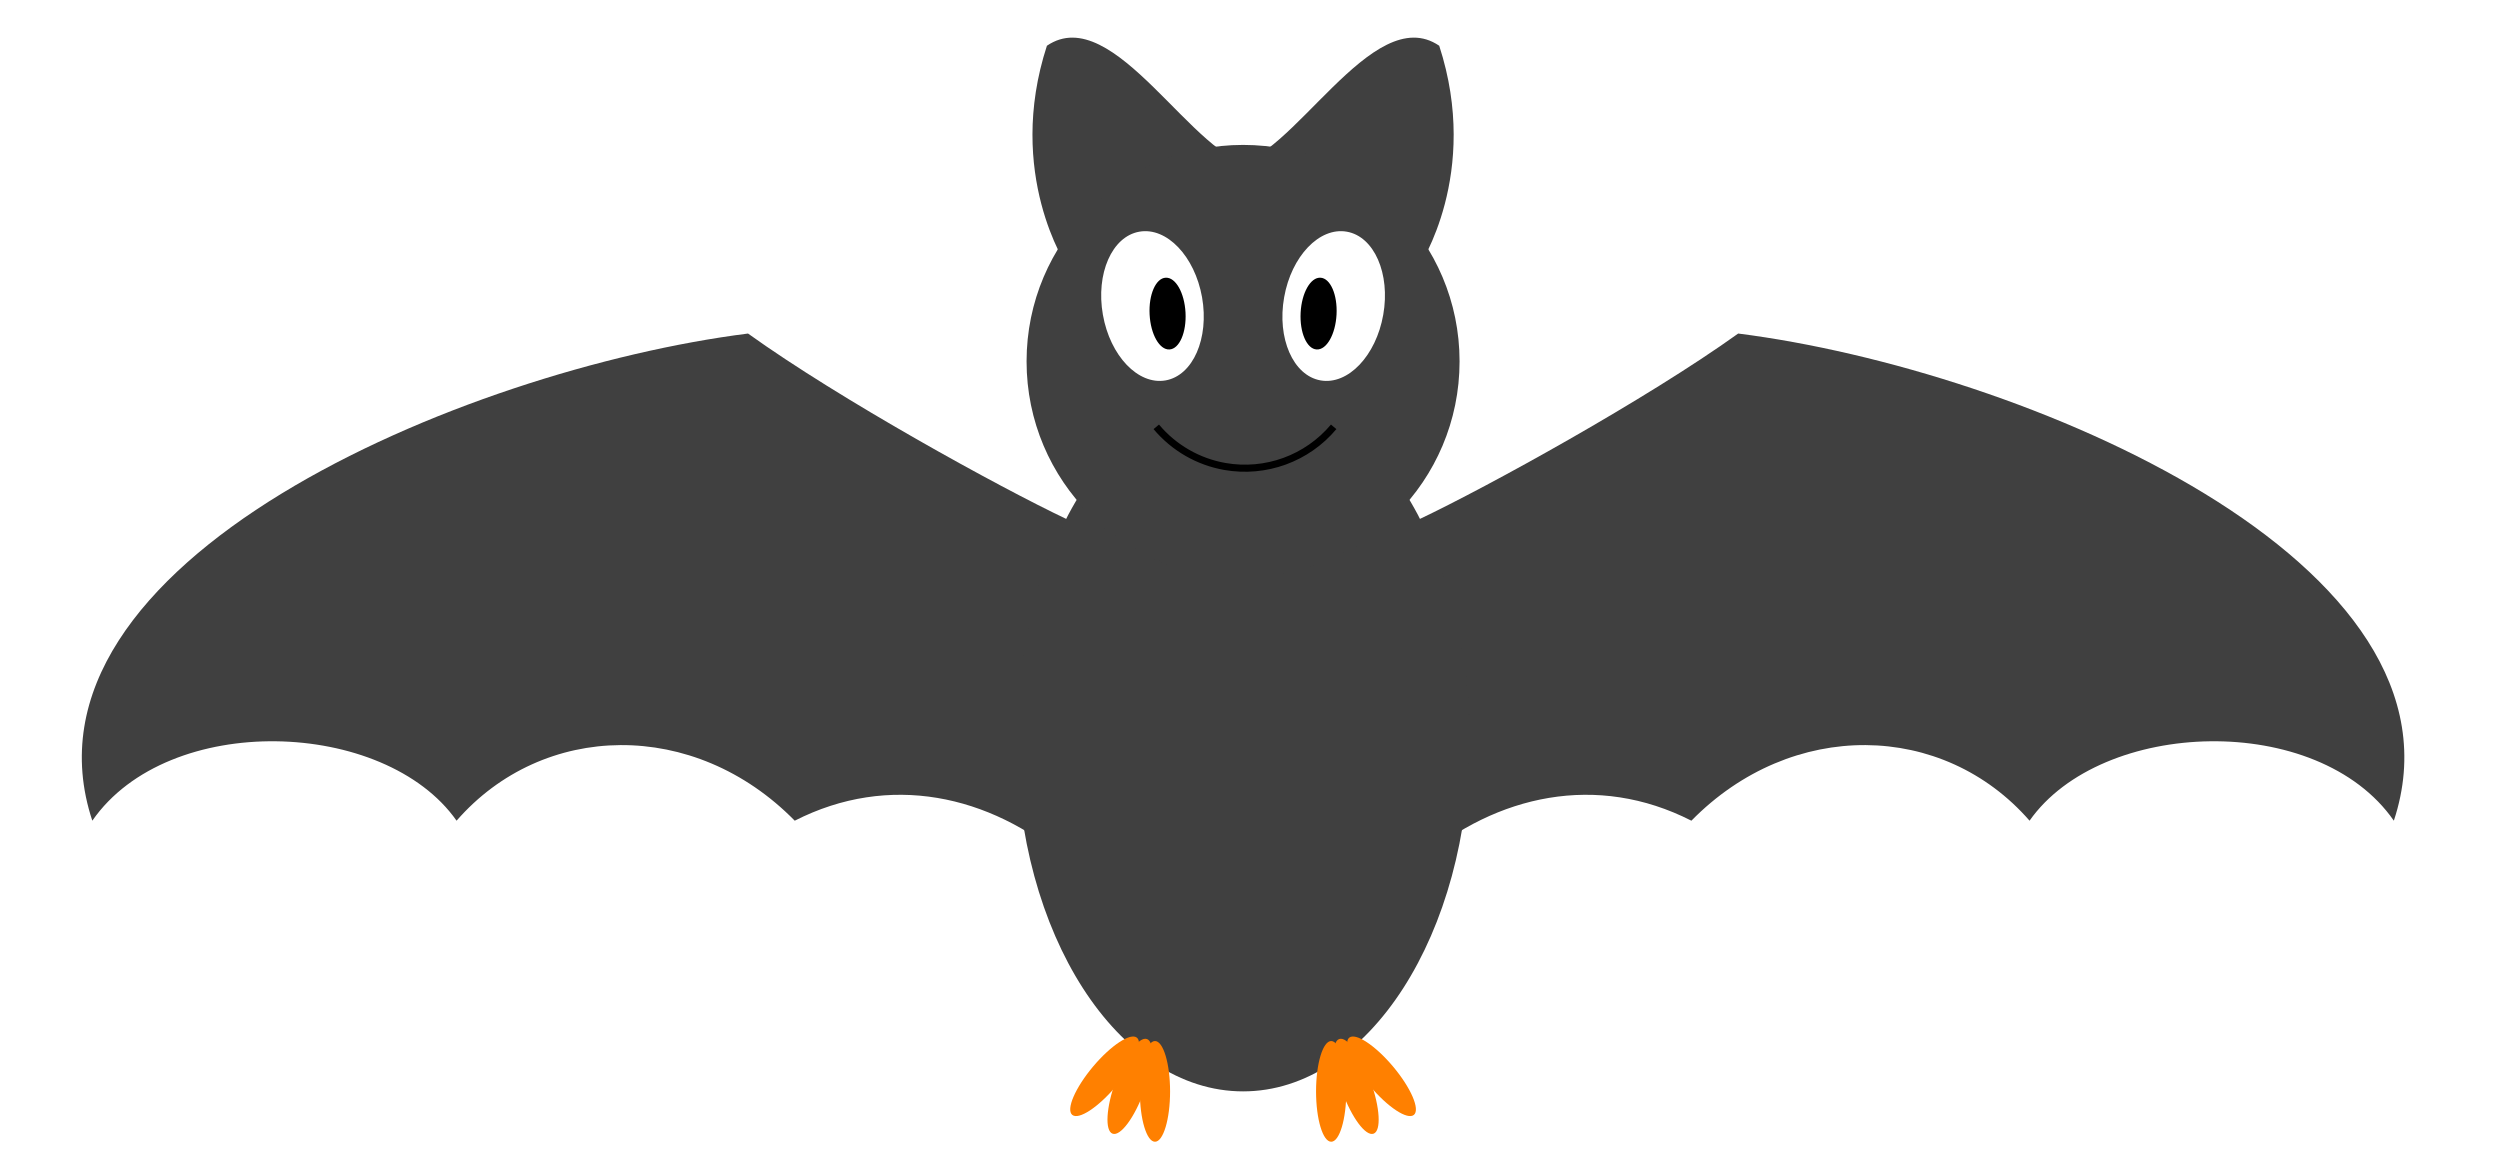
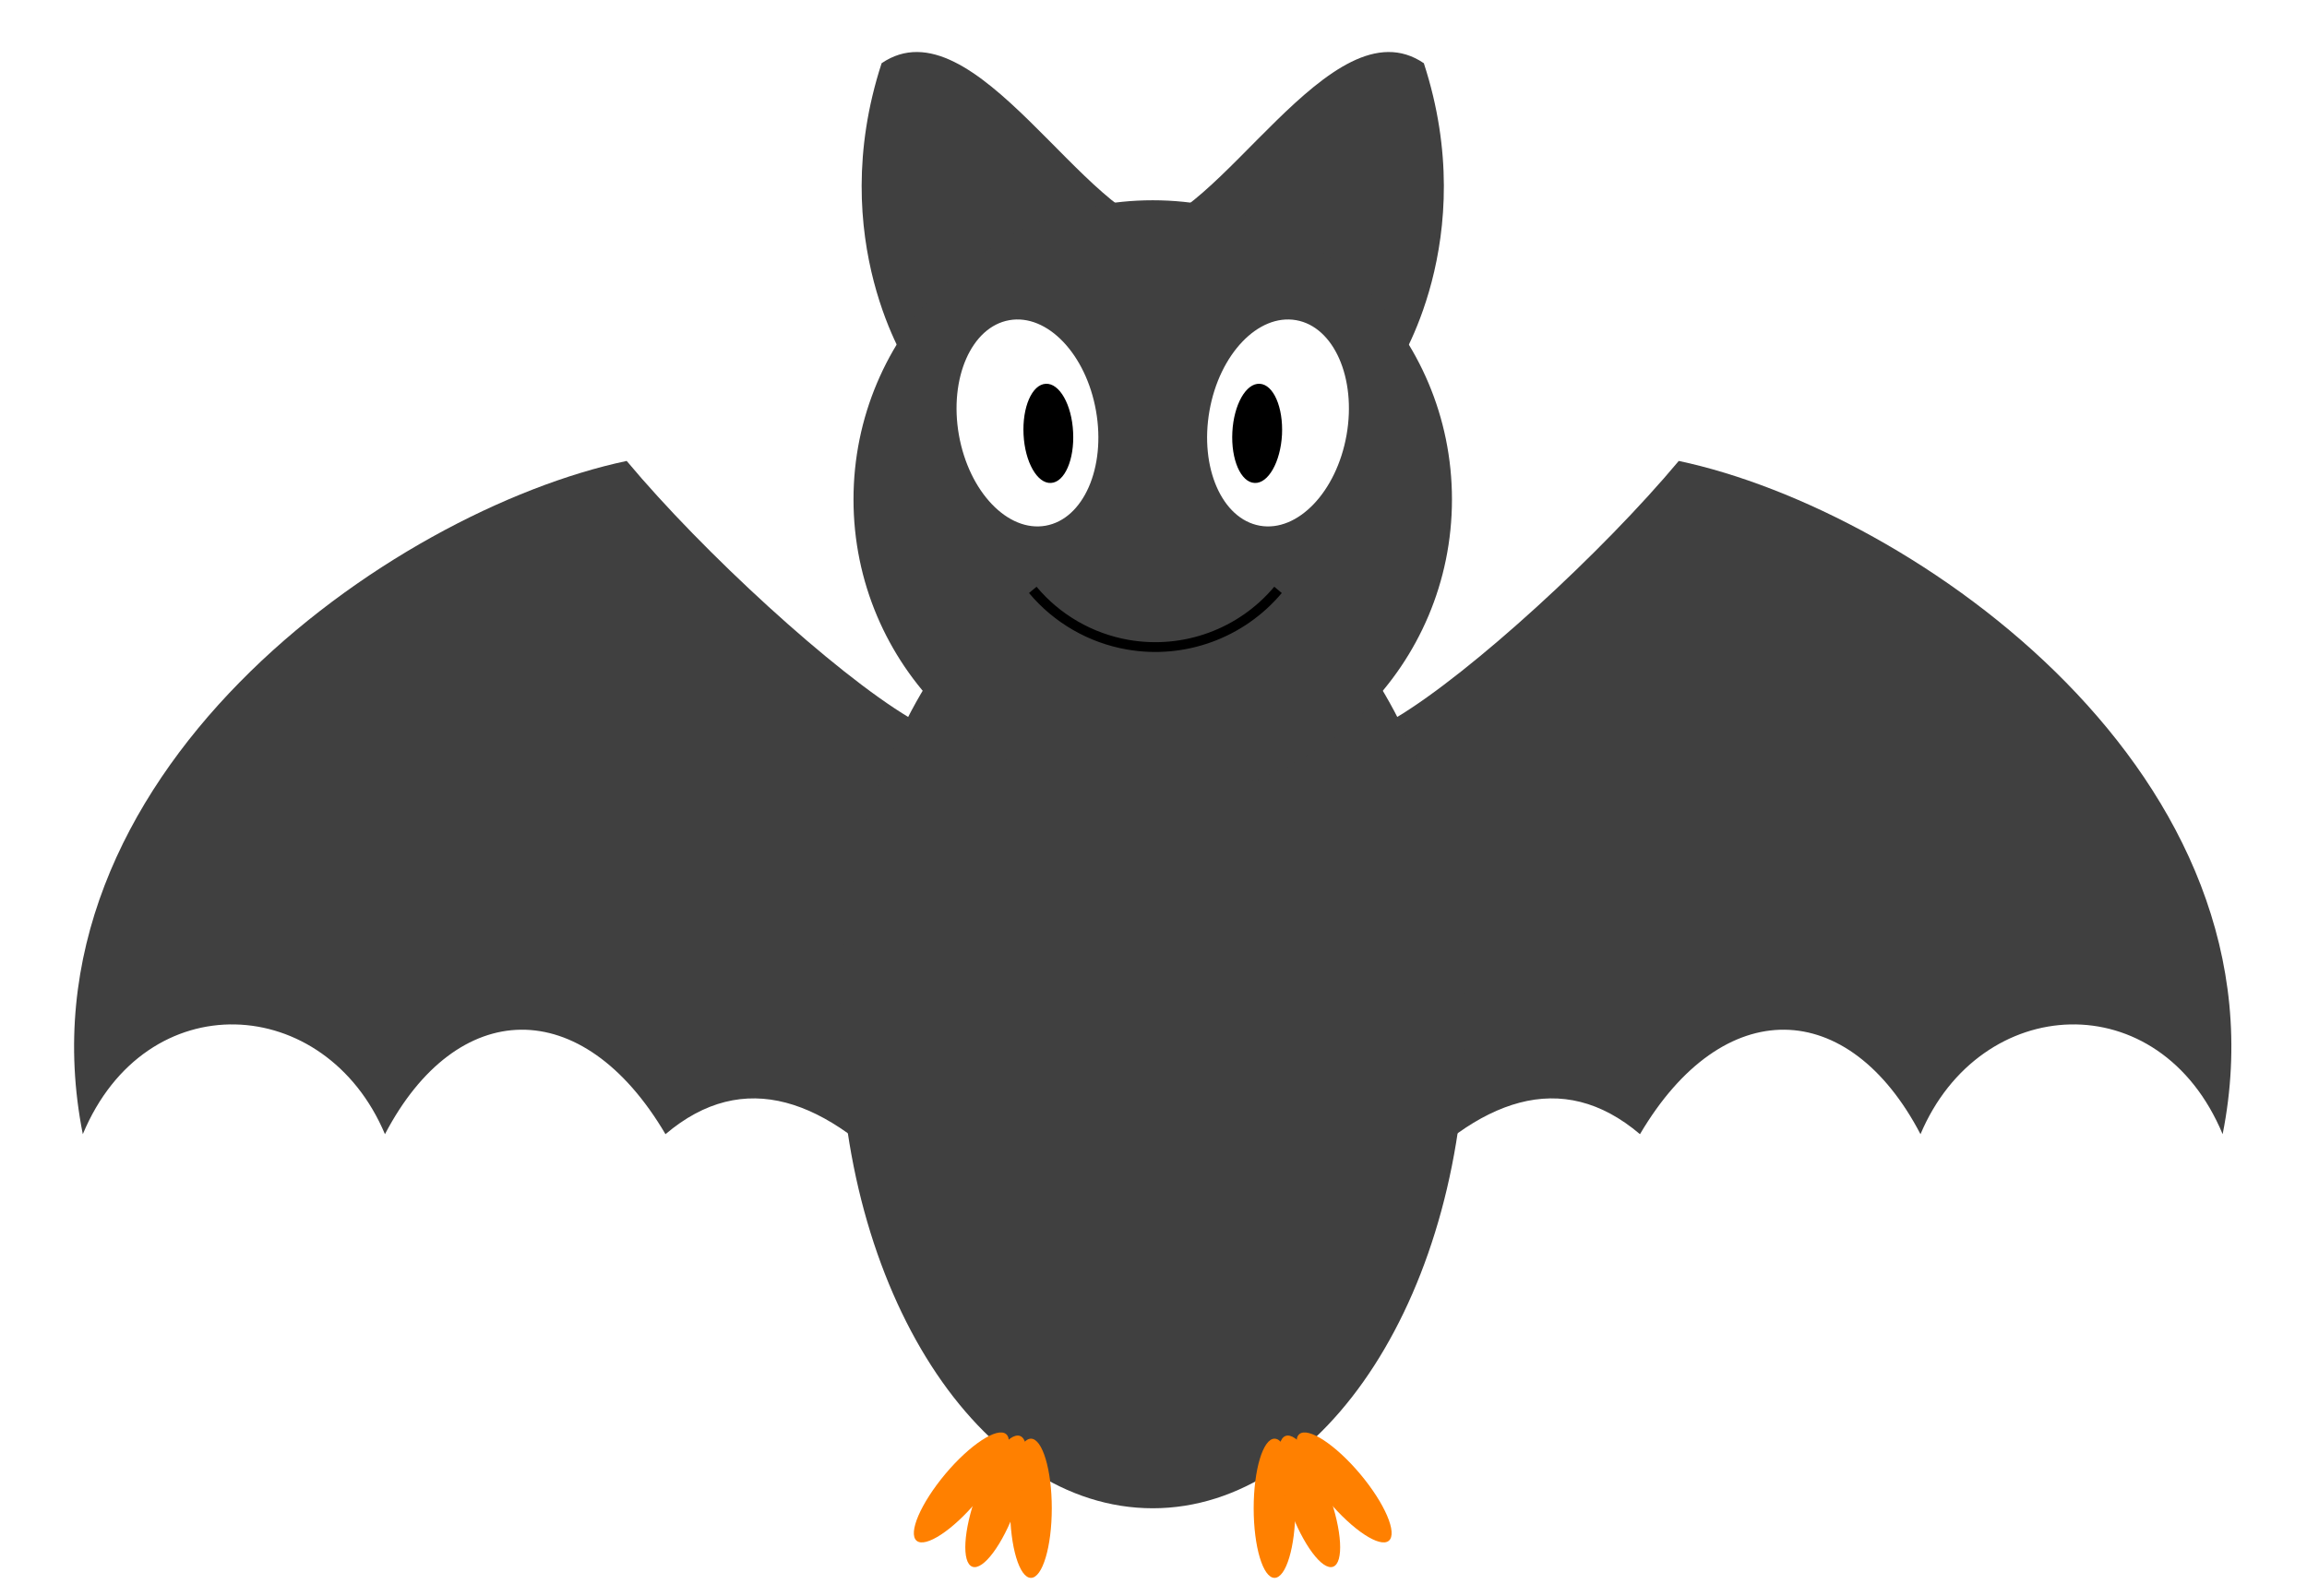
- <svg xmlns="http://www.w3.org/2000/svg" width="139.221" height="64.287" viewBox="0 0 139.221 64.287">
+ <svg xmlns="http://www.w3.org/2000/svg" width="92.937" height="64.287" viewBox="0 0 92.937 64.287">
  <defs>
    <clipPath id="clip-0">
-       <path clip-rule="nonzero" d="M 73 57 L 75 57 L 75 63.582 L 73 63.582 Z M 73 57 " />
+       <path clip-rule="nonzero" d="M 50 57 L 53 57 L 53 63.582 L 50 63.582 Z M 50 57 " />
    </clipPath>
    <clipPath id="clip-1">
-       <path clip-rule="nonzero" d="M 74 57 L 77 57 L 77 63.582 L 74 63.582 Z M 74 57 " />
+       <path clip-rule="nonzero" d="M 51 57 L 54 57 L 54 63.582 L 51 63.582 Z M 51 57 " />
    </clipPath>
    <clipPath id="clip-2">
-       <path clip-rule="nonzero" d="M 63 57 L 66 57 L 66 63.582 L 63 63.582 Z M 63 57 " />
+       <path clip-rule="nonzero" d="M 40 57 L 43 57 L 43 63.582 L 40 63.582 Z M 40 57 " />
    </clipPath>
    <clipPath id="clip-3">
-       <path clip-rule="nonzero" d="M 61 57 L 65 57 L 65 63.582 L 61 63.582 Z M 61 57 " />
+       <path clip-rule="nonzero" d="M 38 57 L 42 57 L 42 63.582 L 38 63.582 Z M 38 57 " />
    </clipPath>
  </defs>
-   <path fill-rule="nonzero" fill="rgb(25%, 25%, 25%)" fill-opacity="1" d="M 5.141 45.703 C 0.379 31.309 25.801 20.586 41.656 18.574 C 46.777 22.25 55.605 27.109 59.41 28.914 L 59.41 47.922 C 55.102 44.258 49.52 43.023 44.258 45.703 C 38.664 40.004 30.242 40.176 25.426 45.703 C 21.426 40.012 9.375 39.602 5.141 45.703 Z M 5.141 45.703 " />
-   <path fill-rule="nonzero" fill="rgb(25%, 25%, 25%)" fill-opacity="1" d="M 133.309 45.703 C 138.074 31.309 112.648 20.586 96.797 18.574 C 91.672 22.25 82.844 27.109 79.039 28.914 L 79.039 47.922 C 83.348 44.258 88.93 43.023 94.191 45.703 C 99.785 40.004 108.207 40.176 113.023 45.703 C 117.023 40.012 129.074 39.602 133.309 45.703 Z M 133.309 45.703 " />
-   <path fill-rule="nonzero" fill="rgb(25%, 25%, 25%)" fill-opacity="1" d="M 59.418 14.82 C 59.418 14.82 55.98 9.68 58.301 2.547 C 62.043 0 66.555 9.059 69.883 9.207 Z M 59.418 14.82 " />
-   <path fill-rule="nonzero" fill="rgb(25%, 25%, 25%)" fill-opacity="1" d="M 79.031 14.82 C 79.031 14.82 82.469 9.68 80.148 2.547 C 76.406 0 71.898 9.059 68.57 9.207 Z M 79.031 14.82 " />
-   <path fill-rule="nonzero" fill="rgb(25%, 25%, 25%)" fill-opacity="1" d="M 81.84 41.152 C 81.84 30.312 76.191 21.527 69.227 21.527 C 62.258 21.527 56.609 30.312 56.609 41.152 C 56.609 51.992 62.258 60.777 69.227 60.777 C 76.191 60.777 81.84 51.992 81.84 41.152 Z M 81.84 41.152 " />
-   <path fill-rule="nonzero" fill="rgb(25%, 25%, 25%)" fill-opacity="1" d="M 81.281 20.125 C 81.281 13.469 75.883 8.07 69.227 8.07 C 62.566 8.07 57.168 13.469 57.168 20.125 C 57.168 26.785 62.566 32.18 69.227 32.18 C 75.883 32.18 81.281 26.785 81.281 20.125 Z M 81.281 20.125 " />
+   <path fill-rule="nonzero" fill="rgb(25%, 25%, 25%)" fill-opacity="1" d="M 3.336 45.703 C 0.477 31.309 15.73 20.586 25.246 18.574 C 28.316 22.25 33.613 27.109 36.625 28.914 L 36.625 47.922 C 33.312 44.258 29.965 43.023 26.809 45.703 C 23.453 40.004 18.398 40.176 15.508 45.703 C 13.109 40.012 5.879 39.602 3.336 45.703 Z M 3.336 45.703 " />
+   <path fill-rule="nonzero" fill="rgb(25%, 25%, 25%)" fill-opacity="1" d="M 89.539 45.703 C 92.398 31.309 77.145 20.586 67.629 18.574 C 64.559 22.25 59.262 27.109 56.25 28.914 L 56.25 47.922 C 59.562 44.258 62.914 43.023 66.066 45.703 C 69.422 40.004 74.48 40.176 77.367 45.703 C 79.77 40.012 86.996 39.602 89.539 45.703 Z M 89.539 45.703 " />
+   <path fill-rule="nonzero" fill="rgb(25%, 25%, 25%)" fill-opacity="1" d="M 36.633 14.82 C 36.633 14.82 33.195 9.68 35.516 2.547 C 39.258 0 43.766 9.059 47.094 9.207 Z M 36.633 14.82 " />
+   <path fill-rule="nonzero" fill="rgb(25%, 25%, 25%)" fill-opacity="1" d="M 56.246 14.82 C 56.246 14.82 59.684 9.68 57.359 2.547 C 53.617 0 49.109 9.059 45.781 9.207 Z M 56.246 14.82 " />
+   <path fill-rule="nonzero" fill="rgb(25%, 25%, 25%)" fill-opacity="1" d="M 59.055 41.152 C 59.055 30.312 53.406 21.527 46.438 21.527 C 39.469 21.527 33.82 30.312 33.82 41.152 C 33.82 51.992 39.469 60.777 46.438 60.777 C 53.406 60.777 59.055 51.992 59.055 41.152 Z M 59.055 41.152 " />
+   <path fill-rule="nonzero" fill="rgb(25%, 25%, 25%)" fill-opacity="1" d="M 58.492 20.125 C 58.492 13.469 53.098 8.07 46.438 8.07 C 39.781 8.07 34.383 13.469 34.383 20.125 C 34.383 26.785 39.781 32.18 46.438 32.18 C 53.098 32.18 58.492 26.785 58.492 20.125 Z M 58.492 20.125 " />
  <g clip-path="url(#clip-0)">
-     <path fill-rule="nonzero" fill="rgb(100%, 50%, 0%)" fill-opacity="1" d="M 74.973 60.777 C 74.973 59.23 74.594 57.973 74.133 57.973 C 73.668 57.973 73.289 59.23 73.289 60.777 C 73.289 62.328 73.668 63.582 74.133 63.582 C 74.594 63.582 74.973 62.328 74.973 60.777 Z M 74.973 60.777 " />
+     <path fill-rule="nonzero" fill="rgb(100%, 50%, 0%)" fill-opacity="1" d="M 52.184 60.777 C 52.184 59.23 51.809 57.973 51.344 57.973 C 50.879 57.973 50.504 59.23 50.504 60.777 C 50.504 62.328 50.879 63.582 51.344 63.582 C 51.809 63.582 52.184 62.328 52.184 60.777 Z M 52.184 60.777 " />
  </g>
  <g clip-path="url(#clip-1)">
-     <path fill-rule="nonzero" fill="rgb(100%, 50%, 0%)" fill-opacity="1" d="M 76.324 60.211 C 75.793 58.754 75.012 57.703 74.574 57.863 C 74.137 58.023 74.215 59.332 74.742 60.785 C 75.273 62.242 76.055 63.293 76.492 63.133 C 76.93 62.973 76.852 61.664 76.324 60.211 Z M 76.324 60.211 " />
+     <path fill-rule="nonzero" fill="rgb(100%, 50%, 0%)" fill-opacity="1" d="M 53.535 60.211 C 53.008 58.754 52.223 57.703 51.789 57.863 C 51.352 58.023 51.426 59.332 51.957 60.785 C 52.484 62.242 53.27 63.293 53.703 63.133 C 54.141 62.973 54.066 61.664 53.535 60.211 Z M 53.535 60.211 " />
  </g>
-   <path fill-rule="nonzero" fill="rgb(100%, 50%, 0%)" fill-opacity="1" d="M 77.578 59.395 C 76.582 58.211 75.488 57.492 75.133 57.789 C 74.777 58.086 75.293 59.293 76.289 60.477 C 77.285 61.664 78.383 62.383 78.738 62.086 C 79.094 61.785 78.574 60.582 77.578 59.395 Z M 77.578 59.395 " />
+   <path fill-rule="nonzero" fill="rgb(100%, 50%, 0%)" fill-opacity="1" d="M 54.793 59.395 C 53.797 58.211 52.699 57.492 52.344 57.789 C 51.988 58.086 52.508 59.293 53.504 60.477 C 54.5 61.664 55.594 62.383 55.949 62.086 C 56.305 61.785 55.789 60.582 54.793 59.395 Z M 54.793 59.395 " />
  <g clip-path="url(#clip-2)">
-     <path fill-rule="nonzero" fill="rgb(100%, 50%, 0%)" fill-opacity="1" d="M 65.16 60.777 C 65.16 59.23 64.781 57.973 64.32 57.973 C 63.855 57.973 63.477 59.23 63.477 60.777 C 63.477 62.328 63.855 63.582 64.32 63.582 C 64.781 63.582 65.16 62.328 65.16 60.777 Z M 65.16 60.777 " />
+     <path fill-rule="nonzero" fill="rgb(100%, 50%, 0%)" fill-opacity="1" d="M 42.371 60.777 C 42.371 59.23 41.996 57.973 41.531 57.973 C 41.066 57.973 40.691 59.23 40.691 60.777 C 40.691 62.328 41.066 63.582 41.531 63.582 C 41.996 63.582 42.371 62.328 42.371 60.777 Z M 42.371 60.777 " />
  </g>
  <g clip-path="url(#clip-3)">
-     <path fill-rule="nonzero" fill="rgb(100%, 50%, 0%)" fill-opacity="1" d="M 63.707 60.785 C 64.238 59.332 64.312 58.023 63.875 57.863 C 63.438 57.703 62.656 58.754 62.125 60.211 C 61.598 61.664 61.52 62.973 61.957 63.133 C 62.395 63.293 63.176 62.242 63.707 60.785 Z M 63.707 60.785 " />
+     <path fill-rule="nonzero" fill="rgb(100%, 50%, 0%)" fill-opacity="1" d="M 40.918 60.785 C 41.449 59.332 41.523 58.023 41.09 57.863 C 40.652 57.703 39.867 58.754 39.34 60.211 C 38.809 61.664 38.734 62.973 39.172 63.133 C 39.605 63.293 40.391 62.242 40.918 60.785 Z M 40.918 60.785 " />
  </g>
-   <path fill-rule="nonzero" fill="rgb(100%, 50%, 0%)" fill-opacity="1" d="M 62.16 60.477 C 63.156 59.293 63.672 58.086 63.316 57.789 C 62.961 57.492 61.867 58.211 60.871 59.395 C 59.875 60.582 59.355 61.785 59.711 62.086 C 60.07 62.383 61.164 61.664 62.16 60.477 Z M 62.16 60.477 " />
-   <path fill-rule="nonzero" fill="rgb(100%, 100%, 100%)" fill-opacity="1" d="M 66.941 16.555 C 66.535 14.27 64.973 12.633 63.449 12.902 C 61.922 13.168 61.016 15.242 61.418 17.527 C 61.82 19.816 63.383 21.453 64.91 21.184 C 66.434 20.914 67.344 18.844 66.941 16.555 Z M 66.941 16.555 " />
-   <path fill-rule="nonzero" fill="rgb(0%, 0%, 0%)" fill-opacity="1" d="M 66.02 17.41 C 65.961 16.305 65.469 15.434 64.914 15.465 C 64.363 15.492 63.961 16.41 64.02 17.516 C 64.078 18.617 64.57 19.492 65.125 19.461 C 65.676 19.434 66.078 18.516 66.02 17.41 Z M 66.02 17.41 " />
-   <path fill-rule="nonzero" fill="rgb(100%, 100%, 100%)" fill-opacity="1" d="M 77.031 17.527 C 77.434 15.242 76.527 13.168 75 12.902 C 73.477 12.633 71.914 14.27 71.512 16.555 C 71.105 18.844 72.016 20.914 73.539 21.184 C 75.066 21.453 76.629 19.816 77.031 17.527 Z M 77.031 17.527 " />
-   <path fill-rule="nonzero" fill="rgb(0%, 0%, 0%)" fill-opacity="1" d="M 74.43 17.516 C 74.488 16.41 74.086 15.492 73.535 15.465 C 72.984 15.434 72.488 16.305 72.43 17.41 C 72.371 18.516 72.773 19.434 73.324 19.461 C 73.879 19.492 74.371 18.617 74.43 17.516 Z M 74.43 17.516 " />
-   <path fill="none" stroke-width="0.399" stroke-linecap="butt" stroke-linejoin="miter" stroke="rgb(0%, 0%, 0%)" stroke-opacity="1" stroke-miterlimit="10" d="M 5.101 40.254 C 3.604 38.469 1.27 37.619 -1.025 38.022 C -2.534 38.287 -3.9 39.077 -4.888 40.254 " transform="matrix(0.989031, 0, 0, -0.989031, 69.22478, 63.58182)" />
+   <path fill-rule="nonzero" fill="rgb(100%, 50%, 0%)" fill-opacity="1" d="M 39.371 60.477 C 40.367 59.293 40.887 58.086 40.531 57.789 C 40.176 57.492 39.078 58.211 38.082 59.395 C 37.09 60.582 36.57 61.785 36.926 62.086 C 37.281 62.383 38.379 61.664 39.371 60.477 Z M 39.371 60.477 " />
+   <path fill-rule="nonzero" fill="rgb(100%, 100%, 100%)" fill-opacity="1" d="M 44.152 16.555 C 43.75 14.27 42.188 12.633 40.66 12.902 C 39.137 13.168 38.227 15.242 38.629 17.527 C 39.035 19.816 40.598 21.453 42.121 21.184 C 43.648 20.914 44.555 18.844 44.152 16.555 Z M 44.152 16.555 " />
+   <path fill-rule="nonzero" fill="rgb(0%, 0%, 0%)" fill-opacity="1" d="M 43.23 17.41 C 43.176 16.305 42.68 15.434 42.129 15.465 C 41.574 15.492 41.176 16.41 41.234 17.516 C 41.289 18.617 41.785 19.492 42.336 19.461 C 42.891 19.434 43.289 18.516 43.23 17.41 Z M 43.23 17.41 " />
+   <path fill-rule="nonzero" fill="rgb(100%, 100%, 100%)" fill-opacity="1" d="M 54.246 17.527 C 54.648 15.242 53.738 13.168 52.215 12.902 C 50.688 12.633 49.125 14.27 48.723 16.555 C 48.32 18.844 49.23 20.914 50.754 21.184 C 52.277 21.453 53.844 19.816 54.246 17.527 Z M 54.246 17.527 " />
+   <path fill-rule="nonzero" fill="rgb(0%, 0%, 0%)" fill-opacity="1" d="M 51.645 17.516 C 51.699 16.41 51.301 15.492 50.746 15.465 C 50.195 15.434 49.703 16.305 49.645 17.41 C 49.586 18.516 49.984 19.434 50.539 19.461 C 51.09 19.492 51.586 18.617 51.645 17.516 Z M 51.645 17.516 " />
+   <path fill="none" stroke-width="0.399" stroke-linecap="butt" stroke-linejoin="miter" stroke="rgb(0%, 0%, 0%)" stroke-opacity="1" stroke-miterlimit="10" d="M 5.103 40.254 C 3.606 38.469 1.267 37.619 -1.023 38.022 C -2.532 38.287 -3.903 39.077 -4.886 40.254 " transform="matrix(0.989031, 0, 0, -0.989031, 46.43784, 63.58182)" />
</svg>
